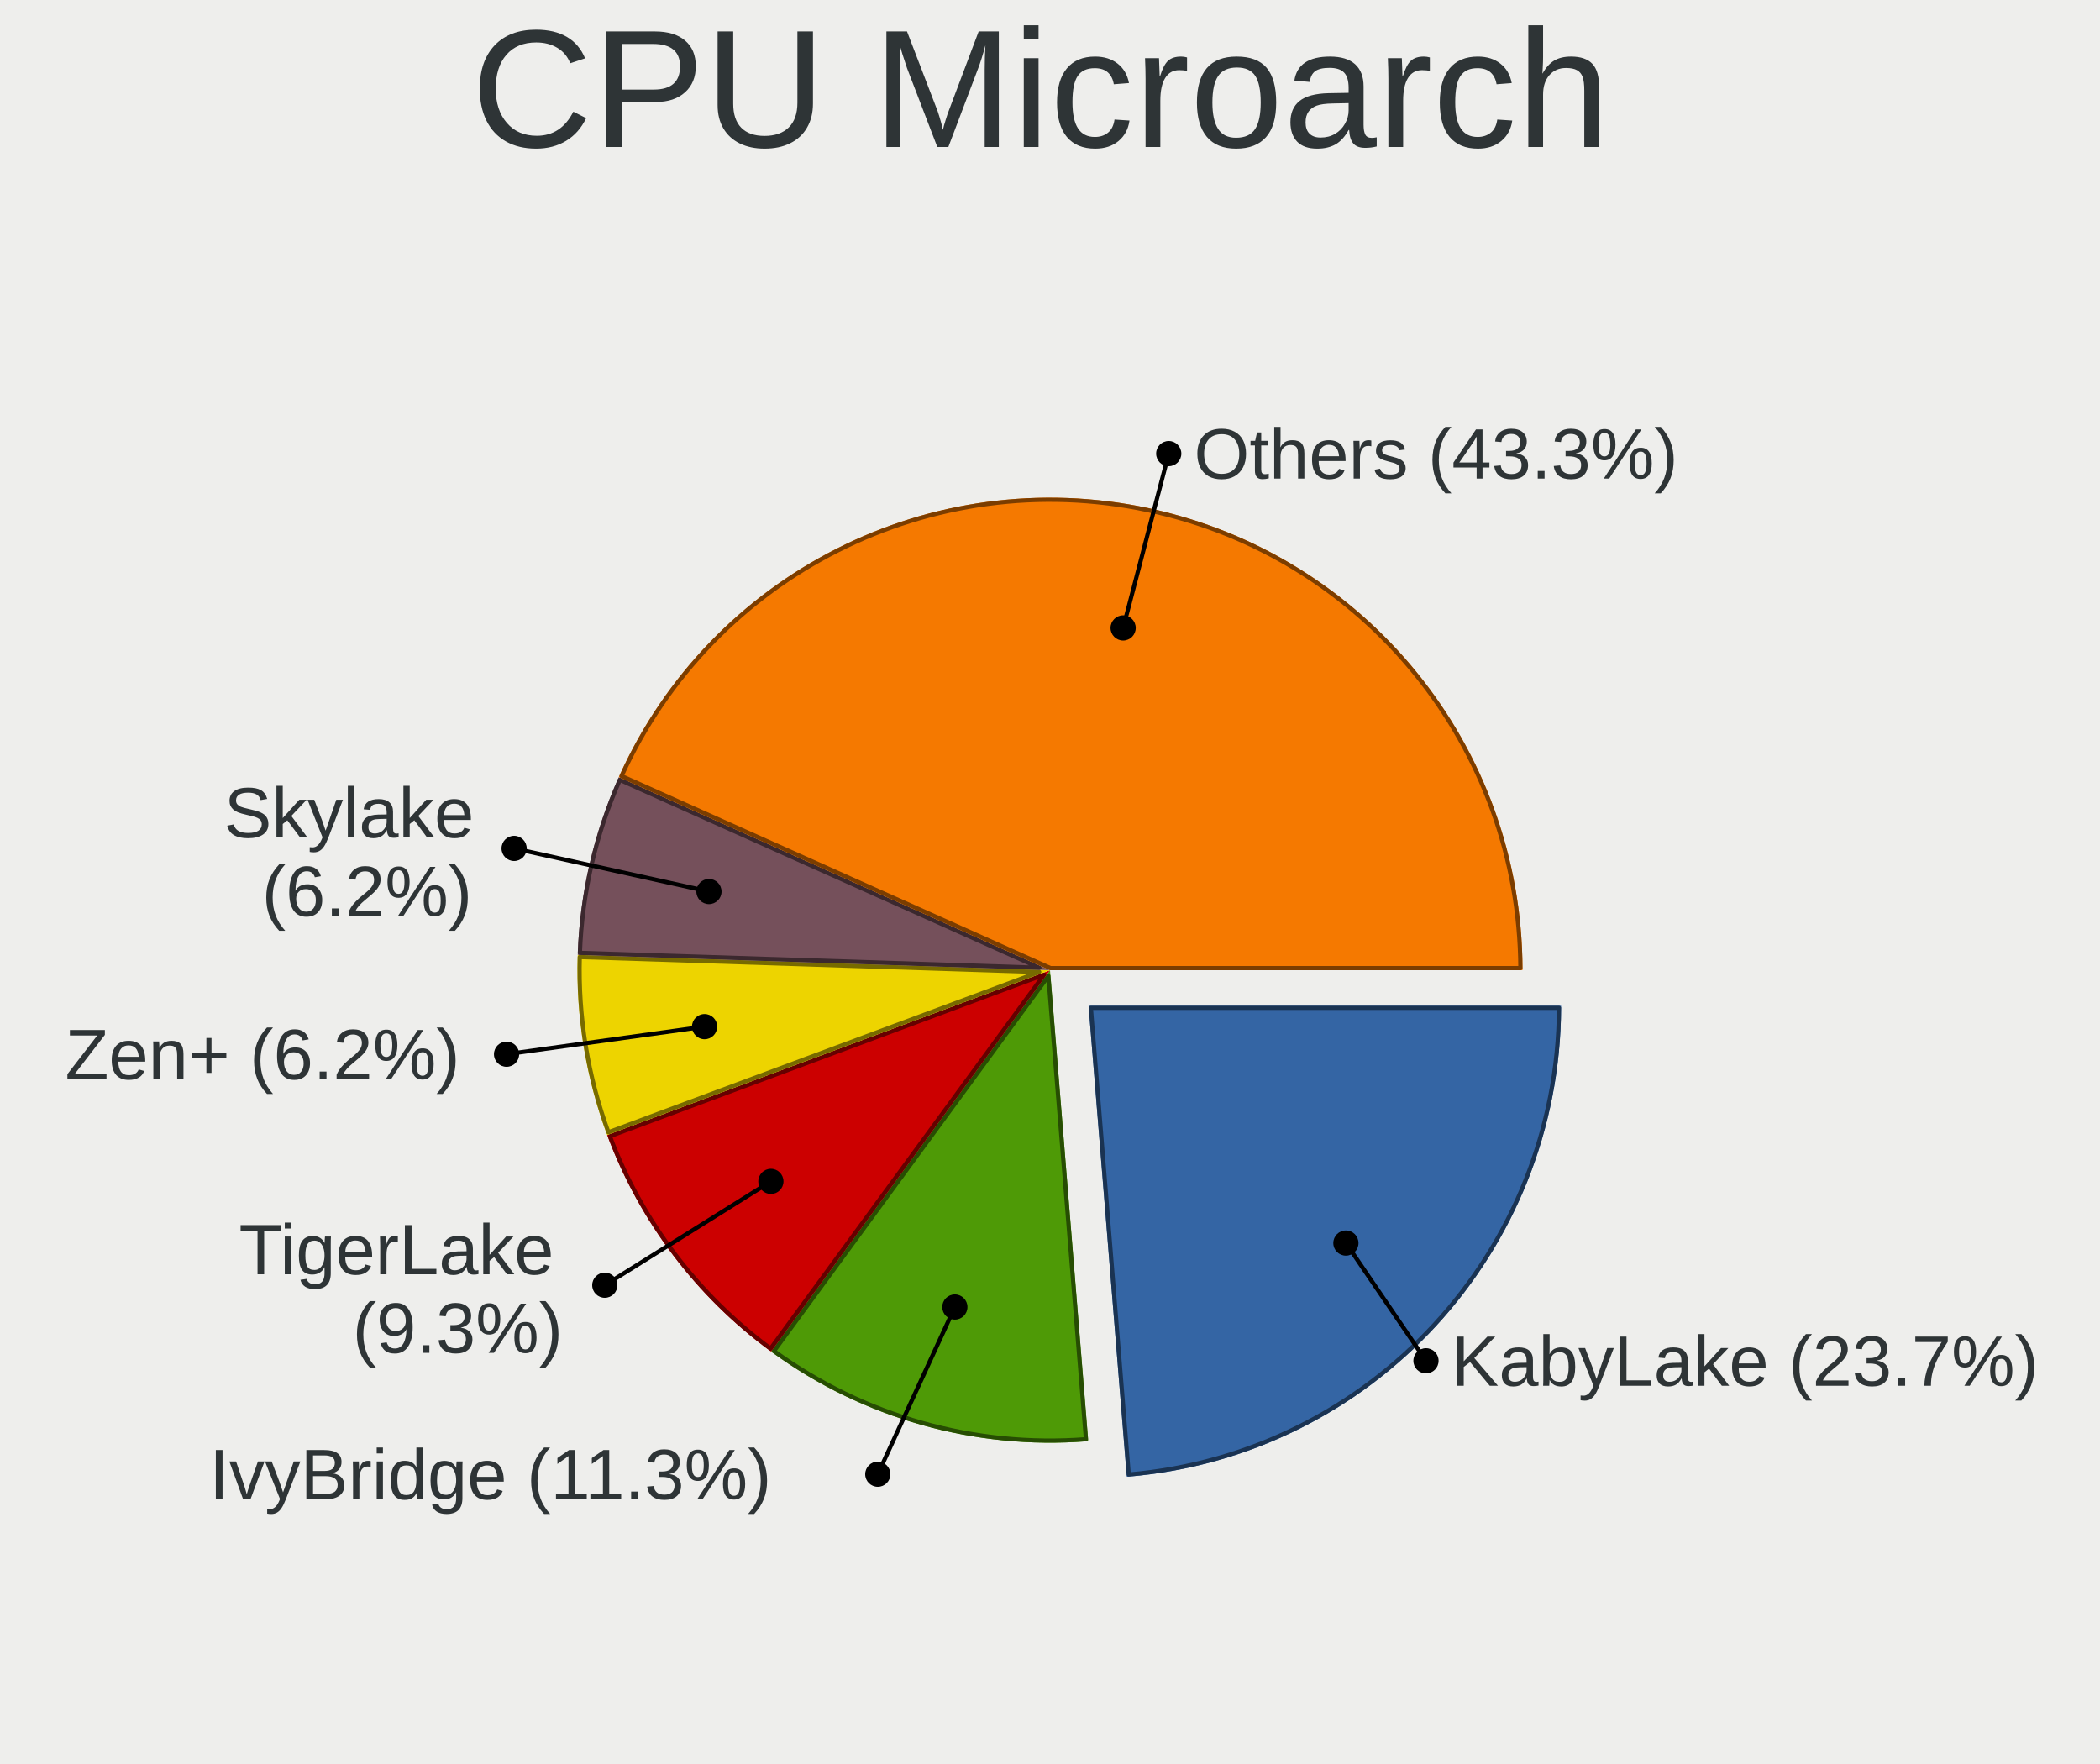
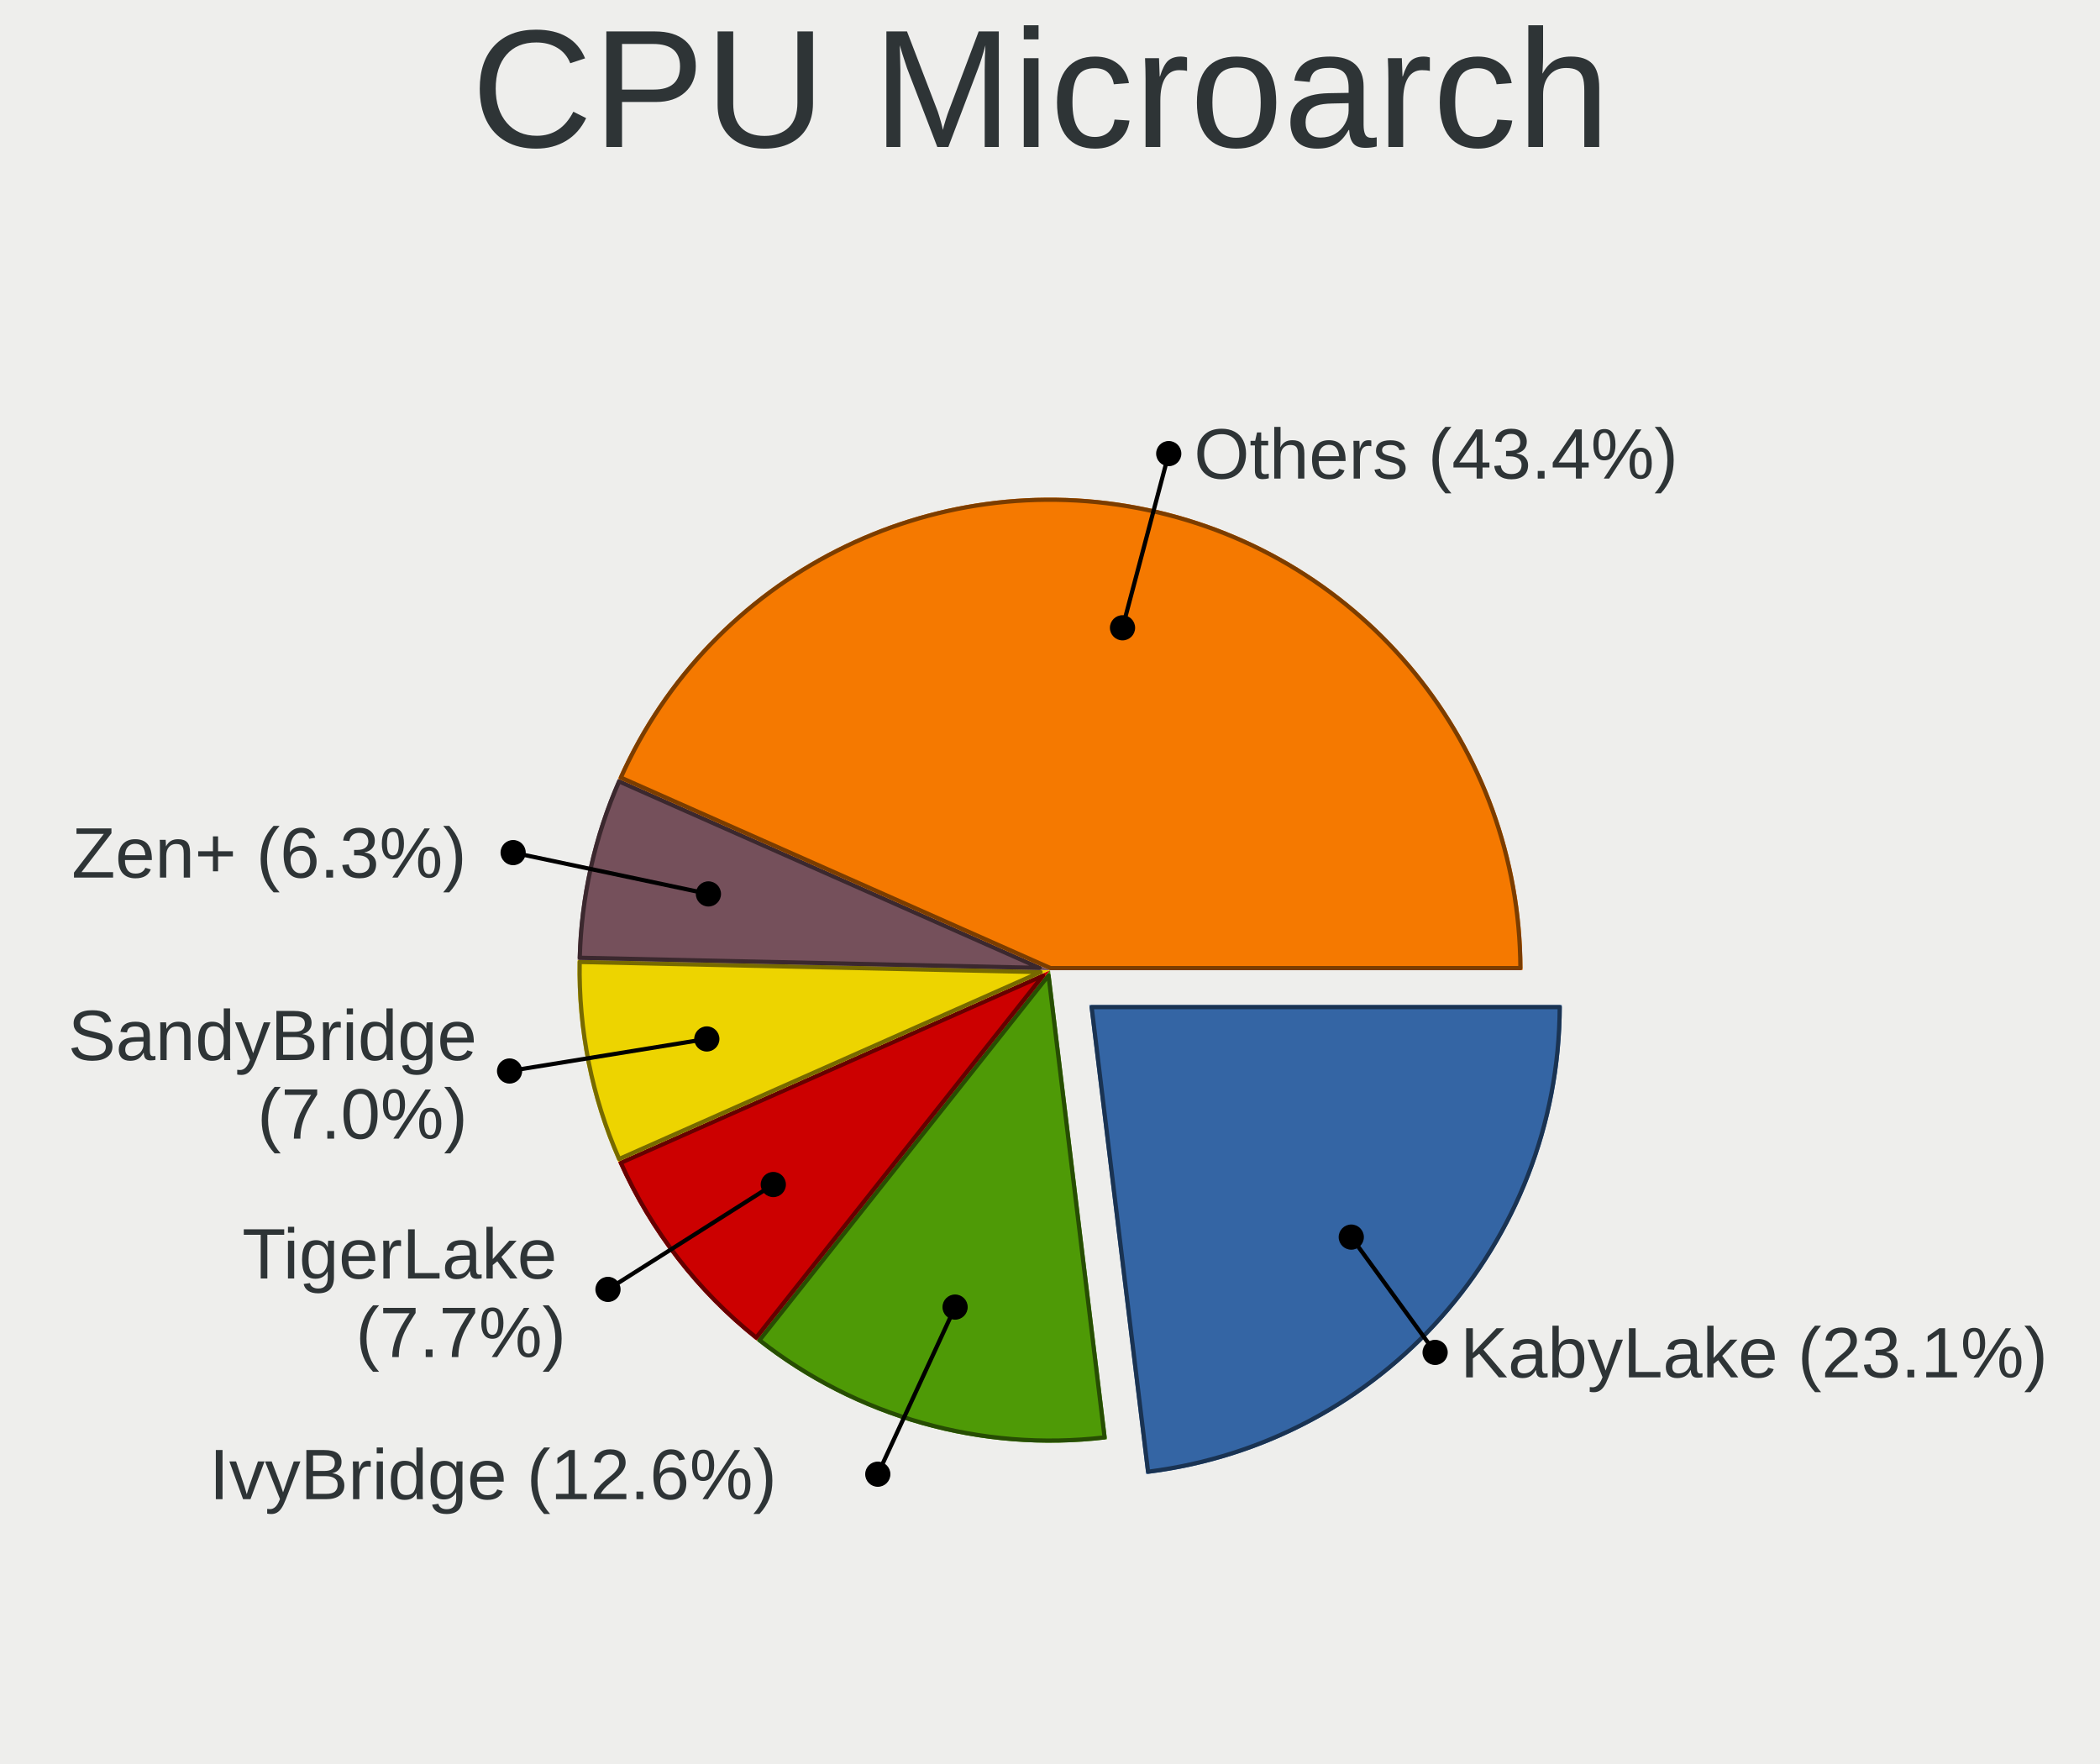
<svg xmlns="http://www.w3.org/2000/svg" width="500" height="420" version="1.0" id="ezcGraph">
  <defs />
  <g id="ezcGraphChart" color-rendering="optimizeQuality" shape-rendering="geometricPrecision" text-rendering="optimizeLegibility">
    <path d=" M 0,420 L 0,0 L 500,0 L 500,420 L 0,420 z " style="fill: #eeeeec; fill-opacity: 1.00; stroke: none;" id="ezcGraphPolygon_1" />
    <path d=" M 0,42 L 0,0 L 500,0 L 500,42 L 0,42 z " style="fill: #000000; fill-opacity: 0.00; stroke: none;" id="ezcGraphPolygon_2" />
-     <path d="M 259.19,239.47 L 371.69,239.47 A 112.50,112.50 0 0,1 268.29,351.61 z" style="fill: #3465a4; fill-opacity: 1.00; stroke: none; cursor: pointer;" id="ezcGraphCircleSector_4" />
-     <path d="M 259.73,239.97 L 371.19,239.97 A 112.00,112.00 0 0,1 268.75,351.07 z" style="fill: none; stroke: #1a3352; stroke-width: 1; stroke-opacity: 1.00; stroke-linecap: round; stroke-linejoin: round;" id="ezcGraphCircleSector_5" />
-     <path d="M 250.00,231.00 L 259.10,343.13 A 112.50,112.50 0 0,1 183.58,321.80 z" style="fill: #4e9a06; fill-opacity: 1.00; stroke: none; cursor: pointer;" id="ezcGraphCircleSector_6" />
-     <path d="M 249.61,232.38 L 258.56,342.67 A 112.00,112.00 0 0,1 184.28,321.69 z" style="fill: none; stroke: #274d03; stroke-width: 1; stroke-opacity: 1.00; stroke-linecap: round; stroke-linejoin: round;" id="ezcGraphCircleSector_7" />
-     <path d="M 250.00,231.00 L 183.58,321.80 A 112.50,112.50 0 0,1 144.56,270.24 z" style="fill: #cc0000; fill-opacity: 1.00; stroke: none; cursor: pointer;" id="ezcGraphCircleSector_8" />
-     <path d="M 248.61,232.05 L 183.47,321.10 A 112.00,112.00 0 0,1 145.21,270.53 z" style="fill: none; stroke: #660000; stroke-width: 1; stroke-opacity: 1.00; stroke-linecap: round; stroke-linejoin: round;" id="ezcGraphCircleSector_9" />
-     <path d="M 250.00,231.00 L 144.56,270.24 A 112.50,112.50 0 0,1 137.56,227.36 z" style="fill: #edd400; fill-opacity: 1.00; stroke: none; cursor: pointer;" id="ezcGraphCircleSector_10" />
-     <path d="M 247.44,231.42 L 144.86,269.59 A 112.00,112.00 0 0,1 138.04,227.87 z" style="fill: none; stroke: #776a00; stroke-width: 1; stroke-opacity: 1.00; stroke-linecap: round; stroke-linejoin: round;" id="ezcGraphCircleSector_11" />
-     <path d="M 250.00,231.00 L 137.56,227.36 A 112.50,112.50 0 0,1 147.33,185.02 z" style="fill: #75505b; fill-opacity: 1.00; stroke: none; cursor: pointer;" id="ezcGraphCircleSector_12" />
-     <path d="M 247.48,230.42 L 138.07,226.87 A 112.00,112.00 0 0,1 147.58,185.68 z" style="fill: none; stroke: #3b282e; stroke-width: 1; stroke-opacity: 1.00; stroke-linecap: round; stroke-linejoin: round;" id="ezcGraphCircleSector_13" />
-     <path d="M 250.00,231.00 L 147.33,185.02 A 112.50,112.50 0 0,1 362.50,231.00 z" style="fill: #f57900; fill-opacity: 1.00; stroke: none;" id="ezcGraphCircleSector_14" />
-     <path d="M 250.11,230.50 L 147.99,184.77 A 112.00,112.00 0 0,1 362.00,230.50 z" style="fill: none; stroke: #7b3d00; stroke-width: 1; stroke-opacity: 1.00; stroke-linecap: round; stroke-linejoin: round;" id="ezcGraphCircleSector_15" />
-     <path d=" M 168.799,212.269 L 122.41,202" style="fill: none; stroke: #000000; stroke-width: 1; stroke-opacity: 1.00; stroke-linecap: round; stroke-linejoin: round;" id="ezcGraphLine_16" />
-     <ellipse cx="168.799" cy="212.269" rx="3" ry="3" style="fill: #000000; fill-opacity: 1.00; stroke: none;" id="ezcGraphCircle_17" />
-     <ellipse cx="122.41" cy="202" rx="3" ry="3" style="fill: #000000; fill-opacity: 1.00; stroke: none;" id="ezcGraphCircle_18" />
-     <path d=" M 167.757,244.436 L 120.61,251" style="fill: none; stroke: #000000; stroke-width: 1; stroke-opacity: 1.00; stroke-linecap: round; stroke-linejoin: round;" id="ezcGraphLine_20" />
-     <ellipse cx="167.757" cy="244.436" rx="3" ry="3" style="fill: #000000; fill-opacity: 1.00; stroke: none;" id="ezcGraphCircle_21" />
-     <ellipse cx="120.61" cy="251" rx="3" ry="3" style="fill: #000000; fill-opacity: 1.00; stroke: none;" id="ezcGraphCircle_22" />
-     <path d=" M 183.546,281.283 L 144,306" style="fill: none; stroke: #000000; stroke-width: 1; stroke-opacity: 1.00; stroke-linecap: round; stroke-linejoin: round;" id="ezcGraphLine_24" />
-     <ellipse cx="183.546" cy="281.283" rx="3" ry="3" style="fill: #000000; fill-opacity: 1.00; stroke: none;" id="ezcGraphCircle_25" />
-     <ellipse cx="144" cy="306" rx="3" ry="3" style="fill: #000000; fill-opacity: 1.00; stroke: none;" id="ezcGraphCircle_26" />
-     <path d=" M 227.347,311.195 L 209,351" style="fill: none; stroke: #000000; stroke-width: 1; stroke-opacity: 1.00; stroke-linecap: round; stroke-linejoin: round;" id="ezcGraphLine_28" />
-     <ellipse cx="227.347" cy="311.195" rx="3" ry="3" style="fill: #000000; fill-opacity: 1.00; stroke: none;" id="ezcGraphCircle_29" />
+     <path d="M 259.36,239.29 L 371.86,239.29 A 112.50,112.50 0 0,1 272.92,350.97 z" style="fill: #3465a4; fill-opacity: 1.00; stroke: none; cursor: pointer;" id="ezcGraphCircleSector_4" />
+     <path d="M 259.92,239.79 L 371.36,239.79 A 112.00,112.00 0 0,1 273.35,350.41 z" style="fill: none; stroke: #1a3352; stroke-width: 1; stroke-opacity: 1.00; stroke-linecap: round; stroke-linejoin: round;" id="ezcGraphCircleSector_5" />
+     <path d="M 250.00,231.00 L 263.56,342.68 A 112.50,112.50 0 0,1 180.13,319.18 z" style="fill: #4e9a06; fill-opacity: 1.00; stroke: none; cursor: pointer;" id="ezcGraphCircleSector_6" />
+     <path d="M 249.65,232.25 L 263.00,342.24 A 112.00,112.00 0 0,1 180.84,319.09 z" style="fill: none; stroke: #274d03; stroke-width: 1; stroke-opacity: 1.00; stroke-linecap: round; stroke-linejoin: round;" id="ezcGraphCircleSector_7" />
+     <path d="M 250.00,231.00 L 180.13,319.18 A 112.50,112.50 0 0,1 147.16,276.61 z" style="fill: #cc0000; fill-opacity: 1.00; stroke: none; cursor: pointer;" id="ezcGraphCircleSector_8" />
+     <path d="M 248.35,232.28 L 180.05,318.47 A 112.00,112.00 0 0,1 147.82,276.86 z" style="fill: none; stroke: #660000; stroke-width: 1; stroke-opacity: 1.00; stroke-linecap: round; stroke-linejoin: round;" id="ezcGraphCircleSector_9" />
+     <path d="M 250.00,231.00 L 147.16,276.61 A 112.50,112.50 0 0,1 137.53,228.53 z" style="fill: #edd400; fill-opacity: 1.00; stroke: none; cursor: pointer;" id="ezcGraphCircleSector_10" />
+     <path d="M 247.75,231.45 L 147.41,275.95 A 112.00,112.00 0 0,1 138.02,229.04 z" style="fill: none; stroke: #776a00; stroke-width: 1; stroke-opacity: 1.00; stroke-linecap: round; stroke-linejoin: round;" id="ezcGraphCircleSector_11" />
+     <path d="M 250.00,231.00 L 137.53,228.53 A 112.50,112.50 0 0,1 147.16,185.39 z" style="fill: #75505b; fill-opacity: 1.00; stroke: none; cursor: pointer;" id="ezcGraphCircleSector_12" />
+     <path d="M 247.52,230.45 L 138.04,228.04 A 112.00,112.00 0 0,1 147.41,186.05 z" style="fill: none; stroke: #3b282e; stroke-width: 1; stroke-opacity: 1.00; stroke-linecap: round; stroke-linejoin: round;" id="ezcGraphCircleSector_13" />
+     <path d="M 250.00,231.00 L 147.16,185.39 A 112.50,112.50 0 0,1 362.50,231.00 z" style="fill: #f57900; fill-opacity: 1.00; stroke: none;" id="ezcGraphCircleSector_14" />
+     <path d="M 250.11,230.50 L 147.82,185.14 A 112.00,112.00 0 0,1 362.00,230.50 z" style="fill: none; stroke: #7b3d00; stroke-width: 1; stroke-opacity: 1.00; stroke-linecap: round; stroke-linejoin: round;" id="ezcGraphCircleSector_15" />
+     <path d=" M 168.67,212.839 L 122.176,203" style="fill: none; stroke: #000000; stroke-width: 1; stroke-opacity: 1.00; stroke-linecap: round; stroke-linejoin: round;" id="ezcGraphLine_16" />
+     <ellipse cx="168.67" cy="212.839" rx="3" ry="3" style="fill: #000000; fill-opacity: 1.00; stroke: none;" id="ezcGraphCircle_17" />
+     <ellipse cx="122.176" cy="203" rx="3" ry="3" style="fill: #000000; fill-opacity: 1.00; stroke: none;" id="ezcGraphCircle_18" />
+     <path d=" M 168.29,247.37 L 121.326,255" style="fill: none; stroke: #000000; stroke-width: 1; stroke-opacity: 1.00; stroke-linecap: round; stroke-linejoin: round;" id="ezcGraphLine_20" />
+     <ellipse cx="168.29" cy="247.37" rx="3" ry="3" style="fill: #000000; fill-opacity: 1.00; stroke: none;" id="ezcGraphCircle_21" />
+     <ellipse cx="121.326" cy="255" rx="3" ry="3" style="fill: #000000; fill-opacity: 1.00; stroke: none;" id="ezcGraphCircle_22" />
+     <path d=" M 184.12,282.032 L 144.758,307" style="fill: none; stroke: #000000; stroke-width: 1; stroke-opacity: 1.00; stroke-linecap: round; stroke-linejoin: round;" id="ezcGraphLine_24" />
+     <ellipse cx="184.12" cy="282.032" rx="3" ry="3" style="fill: #000000; fill-opacity: 1.00; stroke: none;" id="ezcGraphCircle_25" />
+     <ellipse cx="144.758" cy="307" rx="3" ry="3" style="fill: #000000; fill-opacity: 1.00; stroke: none;" id="ezcGraphCircle_26" />
+     <path d=" M 227.402,311.211 L 209,351" style="fill: none; stroke: #000000; stroke-width: 1; stroke-opacity: 1.00; stroke-linecap: round; stroke-linejoin: round;" id="ezcGraphLine_28" />
+     <ellipse cx="227.402" cy="311.211" rx="3" ry="3" style="fill: #000000; fill-opacity: 1.00; stroke: none;" id="ezcGraphCircle_29" />
    <ellipse cx="209" cy="351" rx="3" ry="3" style="fill: #000000; fill-opacity: 1.00; stroke: none;" id="ezcGraphCircle_30" />
-     <path d=" M 267.414,149.506 L 278.271,108" style="fill: none; stroke: #000000; stroke-width: 1; stroke-opacity: 1.00; stroke-linecap: round; stroke-linejoin: round;" id="ezcGraphLine_32" />
-     <ellipse cx="267.414" cy="149.506" rx="3" ry="3" style="fill: #000000; fill-opacity: 1.00; stroke: none;" id="ezcGraphCircle_33" />
+     <path d=" M 267.266,149.475 L 278.271,108" style="fill: none; stroke: #000000; stroke-width: 1; stroke-opacity: 1.00; stroke-linecap: round; stroke-linejoin: round;" id="ezcGraphLine_32" />
+     <ellipse cx="267.266" cy="149.475" rx="3" ry="3" style="fill: #000000; fill-opacity: 1.00; stroke: none;" id="ezcGraphCircle_33" />
    <ellipse cx="278.271" cy="108" rx="3" ry="3" style="fill: #000000; fill-opacity: 1.00; stroke: none;" id="ezcGraphCircle_34" />
-     <path d=" M 320.452,295.966 L 339.522,324" style="fill: none; stroke: #000000; stroke-width: 1; stroke-opacity: 1.00; stroke-linecap: round; stroke-linejoin: round;" id="ezcGraphLine_36" />
-     <ellipse cx="320.452" cy="295.966" rx="3" ry="3" style="fill: #000000; fill-opacity: 1.00; stroke: none;" id="ezcGraphCircle_37" />
-     <ellipse cx="339.522" cy="324" rx="3" ry="3" style="fill: #000000; fill-opacity: 1.00; stroke: none;" id="ezcGraphCircle_38" />
+     <path d=" M 321.732,294.549 L 341.697,322" style="fill: none; stroke: #000000; stroke-width: 1; stroke-opacity: 1.00; stroke-linecap: round; stroke-linejoin: round;" id="ezcGraphLine_36" />
+     <ellipse cx="321.732" cy="294.549" rx="3" ry="3" style="fill: #000000; fill-opacity: 1.00; stroke: none;" id="ezcGraphCircle_37" />
+     <ellipse cx="341.697" cy="322" rx="3" ry="3" style="fill: #000000; fill-opacity: 1.00; stroke: none;" id="ezcGraphCircle_38" />
    <g id="ezcGraphTextBox_3">
      <path d=" M 111.7,42 L 111.7,0.5 L 388.8,0.5 L 388.8,42 L 111.7,42 z " style="fill: #ffffff; fill-opacity: 0.00; stroke: none;" id="ezcGraphPolygon_40" />
      <text id="ezcGraphTextBox_3_text" x="112.2" text-length="275.6px" y="35" style="font-size: 40px; font-family: 'Arial'; fill: #2e3436; fill-opacity: 1.00; stroke: none;">CPU Microarch</text>
    </g>
    <g id="ezcGraphTextBox_19" style=" cursor: pointer;">
-       <path d=" M 52.84,220.05 L 52.84,184.45 L 117.41,184.45 L 117.41,220.05 L 52.84,220.05 z " style="fill: #ffffff; fill-opacity: 0.00; stroke: none;" id="ezcGraphPolygon_41" />
-       <text id="ezcGraphTextBox_19_text" x="53.34" text-length="63.07px" y="199.4" style="font-size: 17px; font-family: 'Arial'; fill: #2e3436; fill-opacity: 1.00; stroke: none;">Skylake</text>
-       <text id="ezcGraphTextBox_19_text" x="62.35" text-length="54.06px" y="218.1" style="font-size: 17px; font-family: 'Arial'; fill: #2e3436; fill-opacity: 1.00; stroke: none;">(6.2%)</text>
+       <path d=" M 16.566,212.5 L 16.566,194 L 117.176,194 L 117.176,212.5 L 16.566,212.5 z " style="fill: #ffffff; fill-opacity: 0.00; stroke: none;" id="ezcGraphPolygon_41" />
+       <text id="ezcGraphTextBox_19_text" x="17.066" text-length="99.11px" y="208.95" style="font-size: 17px; font-family: 'Arial'; fill: #2e3436; fill-opacity: 1.00; stroke: none;">Zen+ (6.3%)</text>
    </g>
    <g id="ezcGraphTextBox_23" style=" cursor: pointer;">
-       <path d=" M 15,260.5 L 15,242 L 115.61,242 L 115.61,260.5 L 15,260.5 z " style="fill: #ffffff; fill-opacity: 0.00; stroke: none;" id="ezcGraphPolygon_42" />
-       <text id="ezcGraphTextBox_23_text" x="15.5" text-length="99.11px" y="256.95" style="font-size: 17px; font-family: 'Arial'; fill: #2e3436; fill-opacity: 1.00; stroke: none;">Zen+ (6.2%)</text>
+       <path d=" M 15.716,273.05 L 15.716,237.45 L 116.326,237.45 L 116.326,273.05 L 15.716,273.05 z " style="fill: #ffffff; fill-opacity: 0.00; stroke: none;" id="ezcGraphPolygon_42" />
+       <text id="ezcGraphTextBox_23_text" x="16.216" text-length="99.11px" y="252.4" style="font-size: 17px; font-family: 'Arial'; fill: #2e3436; fill-opacity: 1.00; stroke: none;">SandyBridge</text>
+       <text id="ezcGraphTextBox_23_text" x="61.266" text-length="54.06px" y="271.1" style="font-size: 17px; font-family: 'Arial'; fill: #2e3436; fill-opacity: 1.00; stroke: none;">(7.0%)</text>
    </g>
    <g id="ezcGraphTextBox_27" style=" cursor: pointer;">
-       <path d=" M 56.41,324.05 L 56.41,288.45 L 139,288.45 L 139,324.05 L 56.41,324.05 z " style="fill: #ffffff; fill-opacity: 0.00; stroke: none;" id="ezcGraphPolygon_43" />
-       <text id="ezcGraphTextBox_27_text" x="56.91" text-length="81.09px" y="303.4" style="font-size: 17px; font-family: 'Arial'; fill: #2e3436; fill-opacity: 1.00; stroke: none;">TigerLake</text>
-       <text id="ezcGraphTextBox_27_text" x="83.94" text-length="54.06px" y="322.1" style="font-size: 17px; font-family: 'Arial'; fill: #2e3436; fill-opacity: 1.00; stroke: none;">(9.3%)</text>
+       <path d=" M 57.168,325.05 L 57.168,289.45 L 139.758,289.45 L 139.758,325.05 L 57.168,325.05 z " style="fill: #ffffff; fill-opacity: 0.00; stroke: none;" id="ezcGraphPolygon_43" />
+       <text id="ezcGraphTextBox_27_text" x="57.668" text-length="81.09px" y="304.4" style="font-size: 17px; font-family: 'Arial'; fill: #2e3436; fill-opacity: 1.00; stroke: none;">TigerLake</text>
+       <text id="ezcGraphTextBox_27_text" x="84.698" text-length="54.06px" y="323.1" style="font-size: 17px; font-family: 'Arial'; fill: #2e3436; fill-opacity: 1.00; stroke: none;">(7.7%)</text>
    </g>
    <g id="ezcGraphTextBox_31" style=" cursor: pointer;">
      <path d=" M 49.33,360.5 L 49.33,342 L 204,342 L 204,360.5 L 49.33,360.5 z " style="fill: #ffffff; fill-opacity: 0.00; stroke: none;" id="ezcGraphPolygon_44" />
-       <text id="ezcGraphTextBox_31_text" x="49.83" text-length="153.17px" y="356.95" style="font-size: 17px; font-family: 'Arial'; fill: #2e3436; fill-opacity: 1.00; stroke: none;">IvyBridge (11.3%)</text>
+       <text id="ezcGraphTextBox_31_text" x="49.83" text-length="153.17px" y="356.95" style="font-size: 17px; font-family: 'Arial'; fill: #2e3436; fill-opacity: 1.00; stroke: none;">IvyBridge (12.6%)</text>
    </g>
    <g id="ezcGraphTextBox_35">
      <path d=" M 283.771,117.5 L 283.771,99 L 411.411,99 L 411.411,117.5 L 283.771,117.5 z " style="fill: #ffffff; fill-opacity: 0.00; stroke: none;" id="ezcGraphPolygon_45" />
-       <text id="ezcGraphTextBox_35_text" x="284.271" text-length="126.14px" y="113.95" style="font-size: 17px; font-family: 'Arial'; fill: #2e3436; fill-opacity: 1.00; stroke: none;">Others (43.3%)</text>
+       <text id="ezcGraphTextBox_35_text" x="284.271" text-length="126.14px" y="113.95" style="font-size: 17px; font-family: 'Arial'; fill: #2e3436; fill-opacity: 1.00; stroke: none;">Others (43.4%)</text>
    </g>
    <g id="ezcGraphTextBox_39" style=" cursor: pointer;">
-       <path d=" M 345.022,333.5 L 345.022,315 L 490.683,315 L 490.683,333.5 L 345.022,333.5 z " style="fill: #ffffff; fill-opacity: 0.00; stroke: none;" id="ezcGraphPolygon_46" />
-       <text id="ezcGraphTextBox_39_text" x="345.522" text-length="144.16px" y="329.95" style="font-size: 17px; font-family: 'Arial'; fill: #2e3436; fill-opacity: 1.00; stroke: none;">KabyLake (23.7%)</text>
+       <path d=" M 347.197,331.5 L 347.197,313 L 492.857,313 L 492.857,331.5 L 347.197,331.5 z " style="fill: #ffffff; fill-opacity: 0.00; stroke: none;" id="ezcGraphPolygon_46" />
+       <text id="ezcGraphTextBox_39_text" x="347.697" text-length="144.16px" y="327.95" style="font-size: 17px; font-family: 'Arial'; fill: #2e3436; fill-opacity: 1.00; stroke: none;">KabyLake (23.1%)</text>
    </g>
  </g>
</svg>
